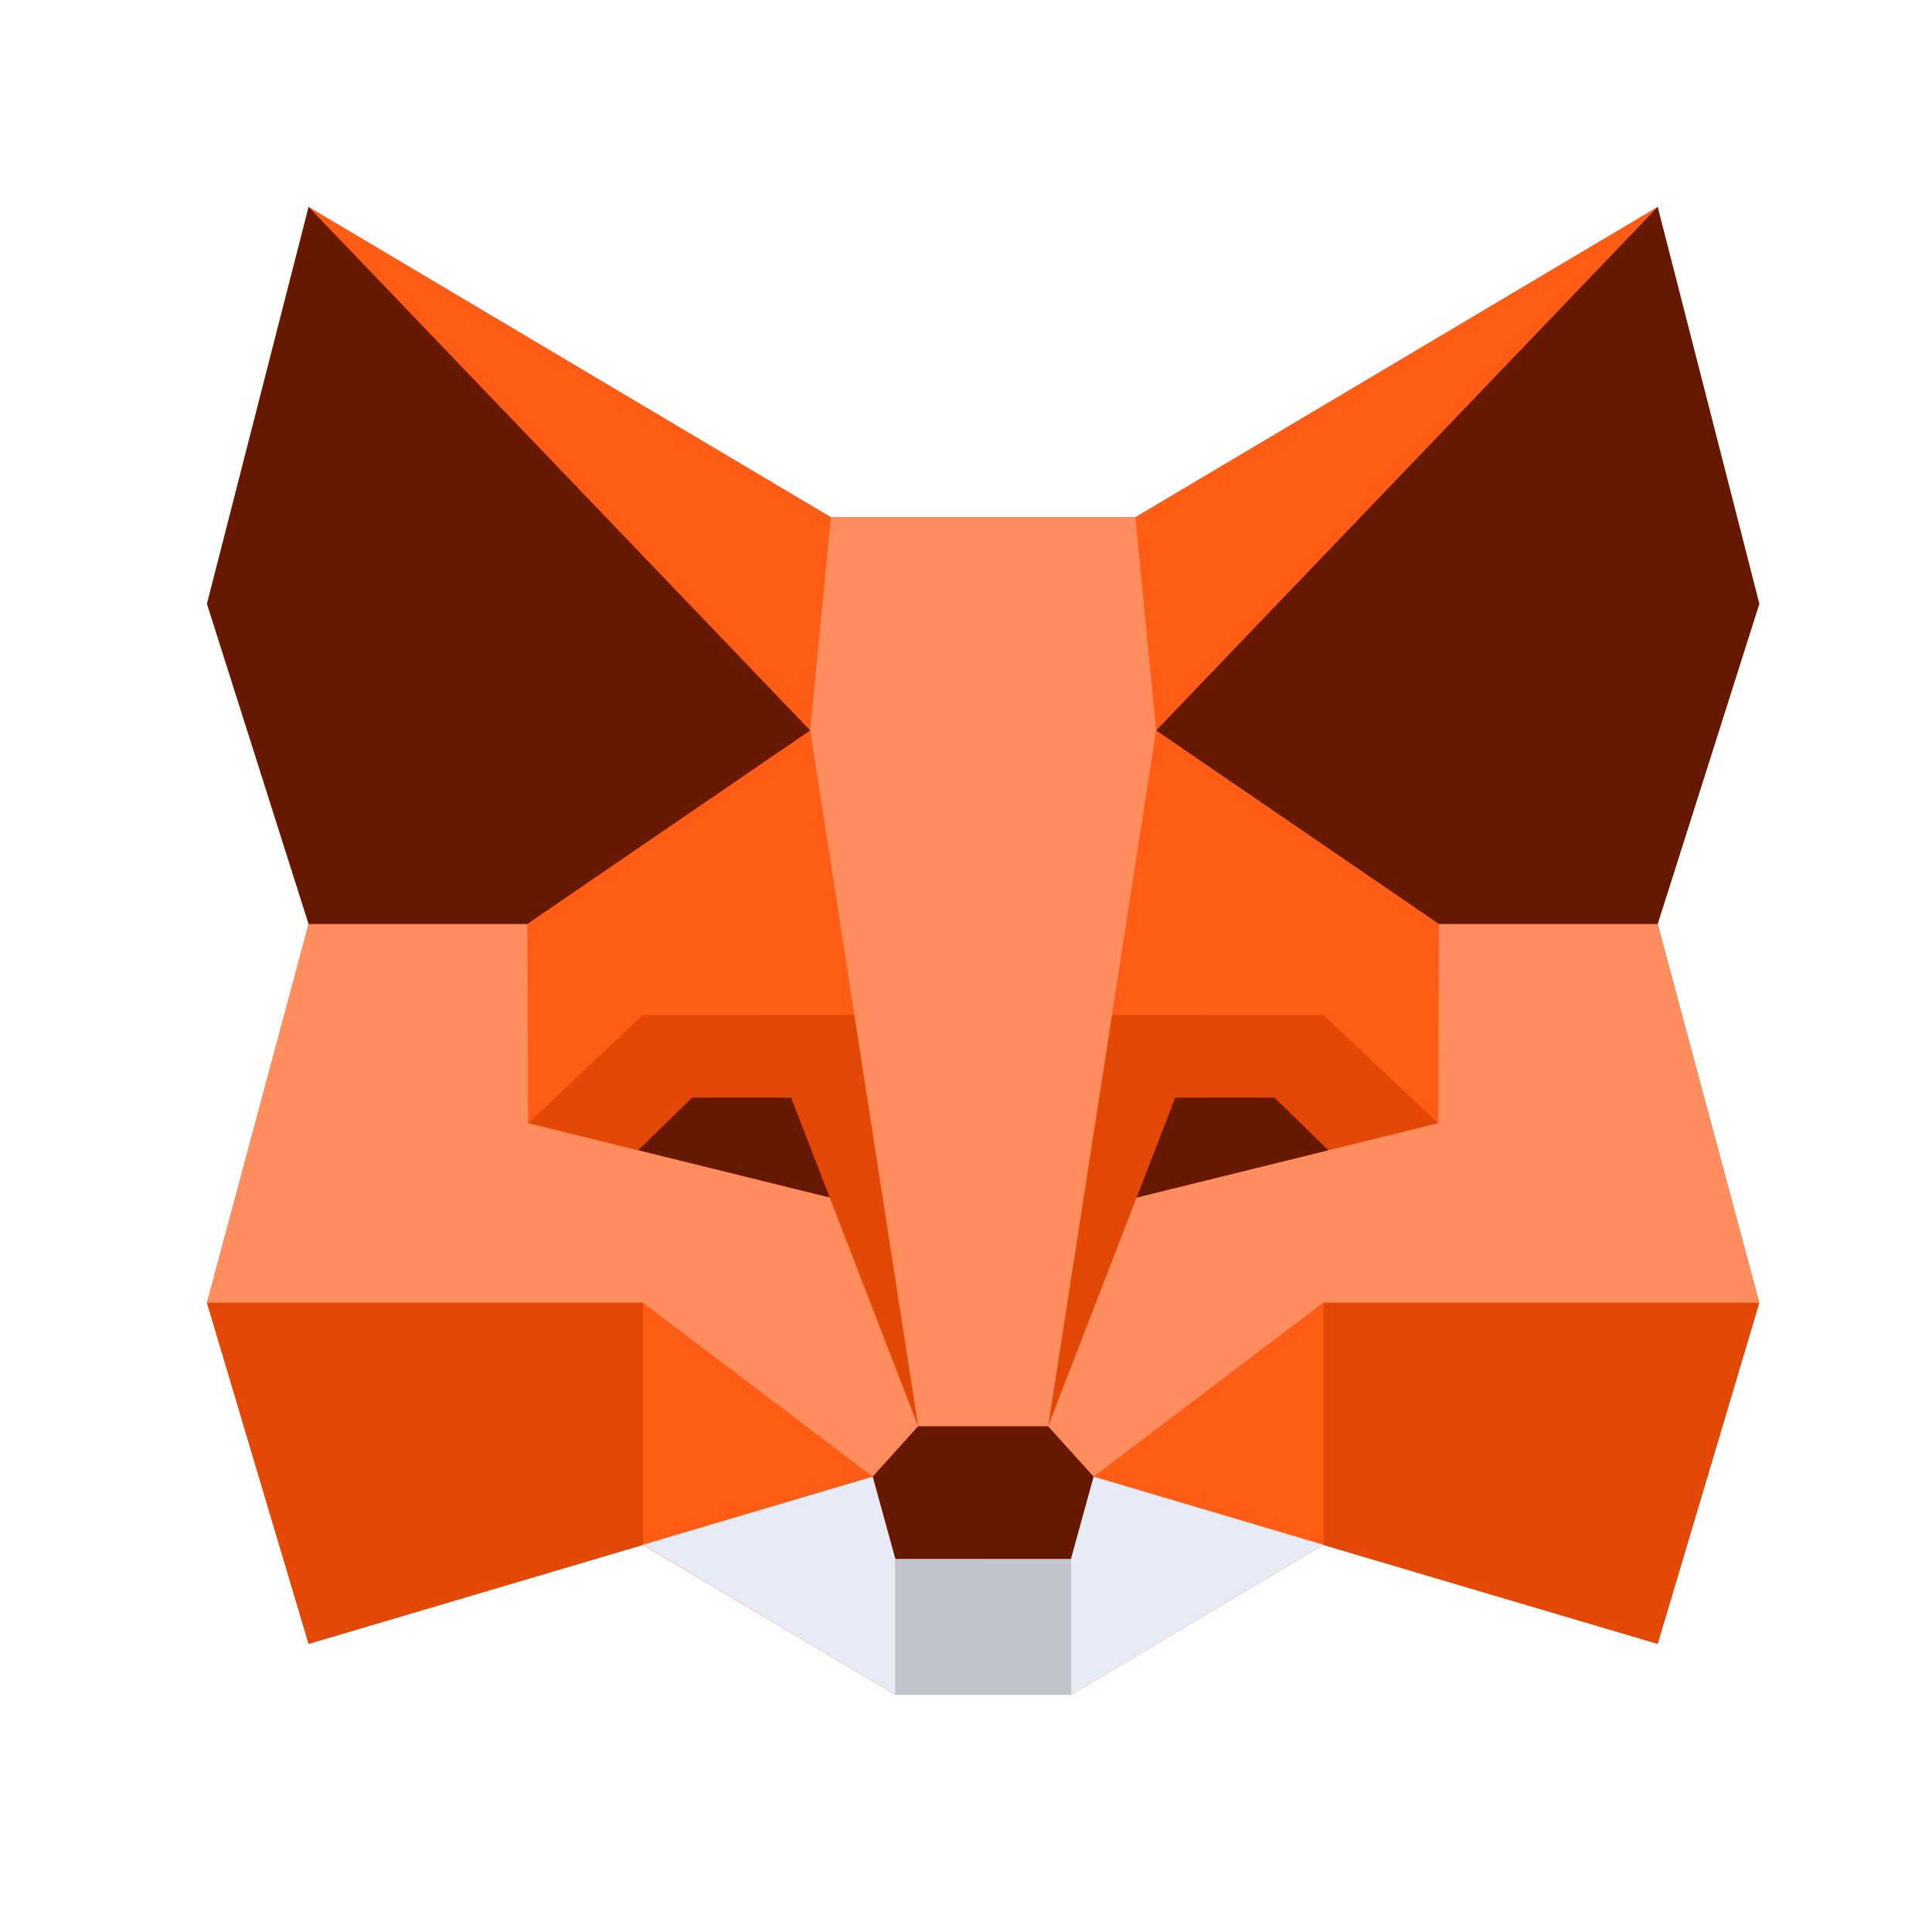
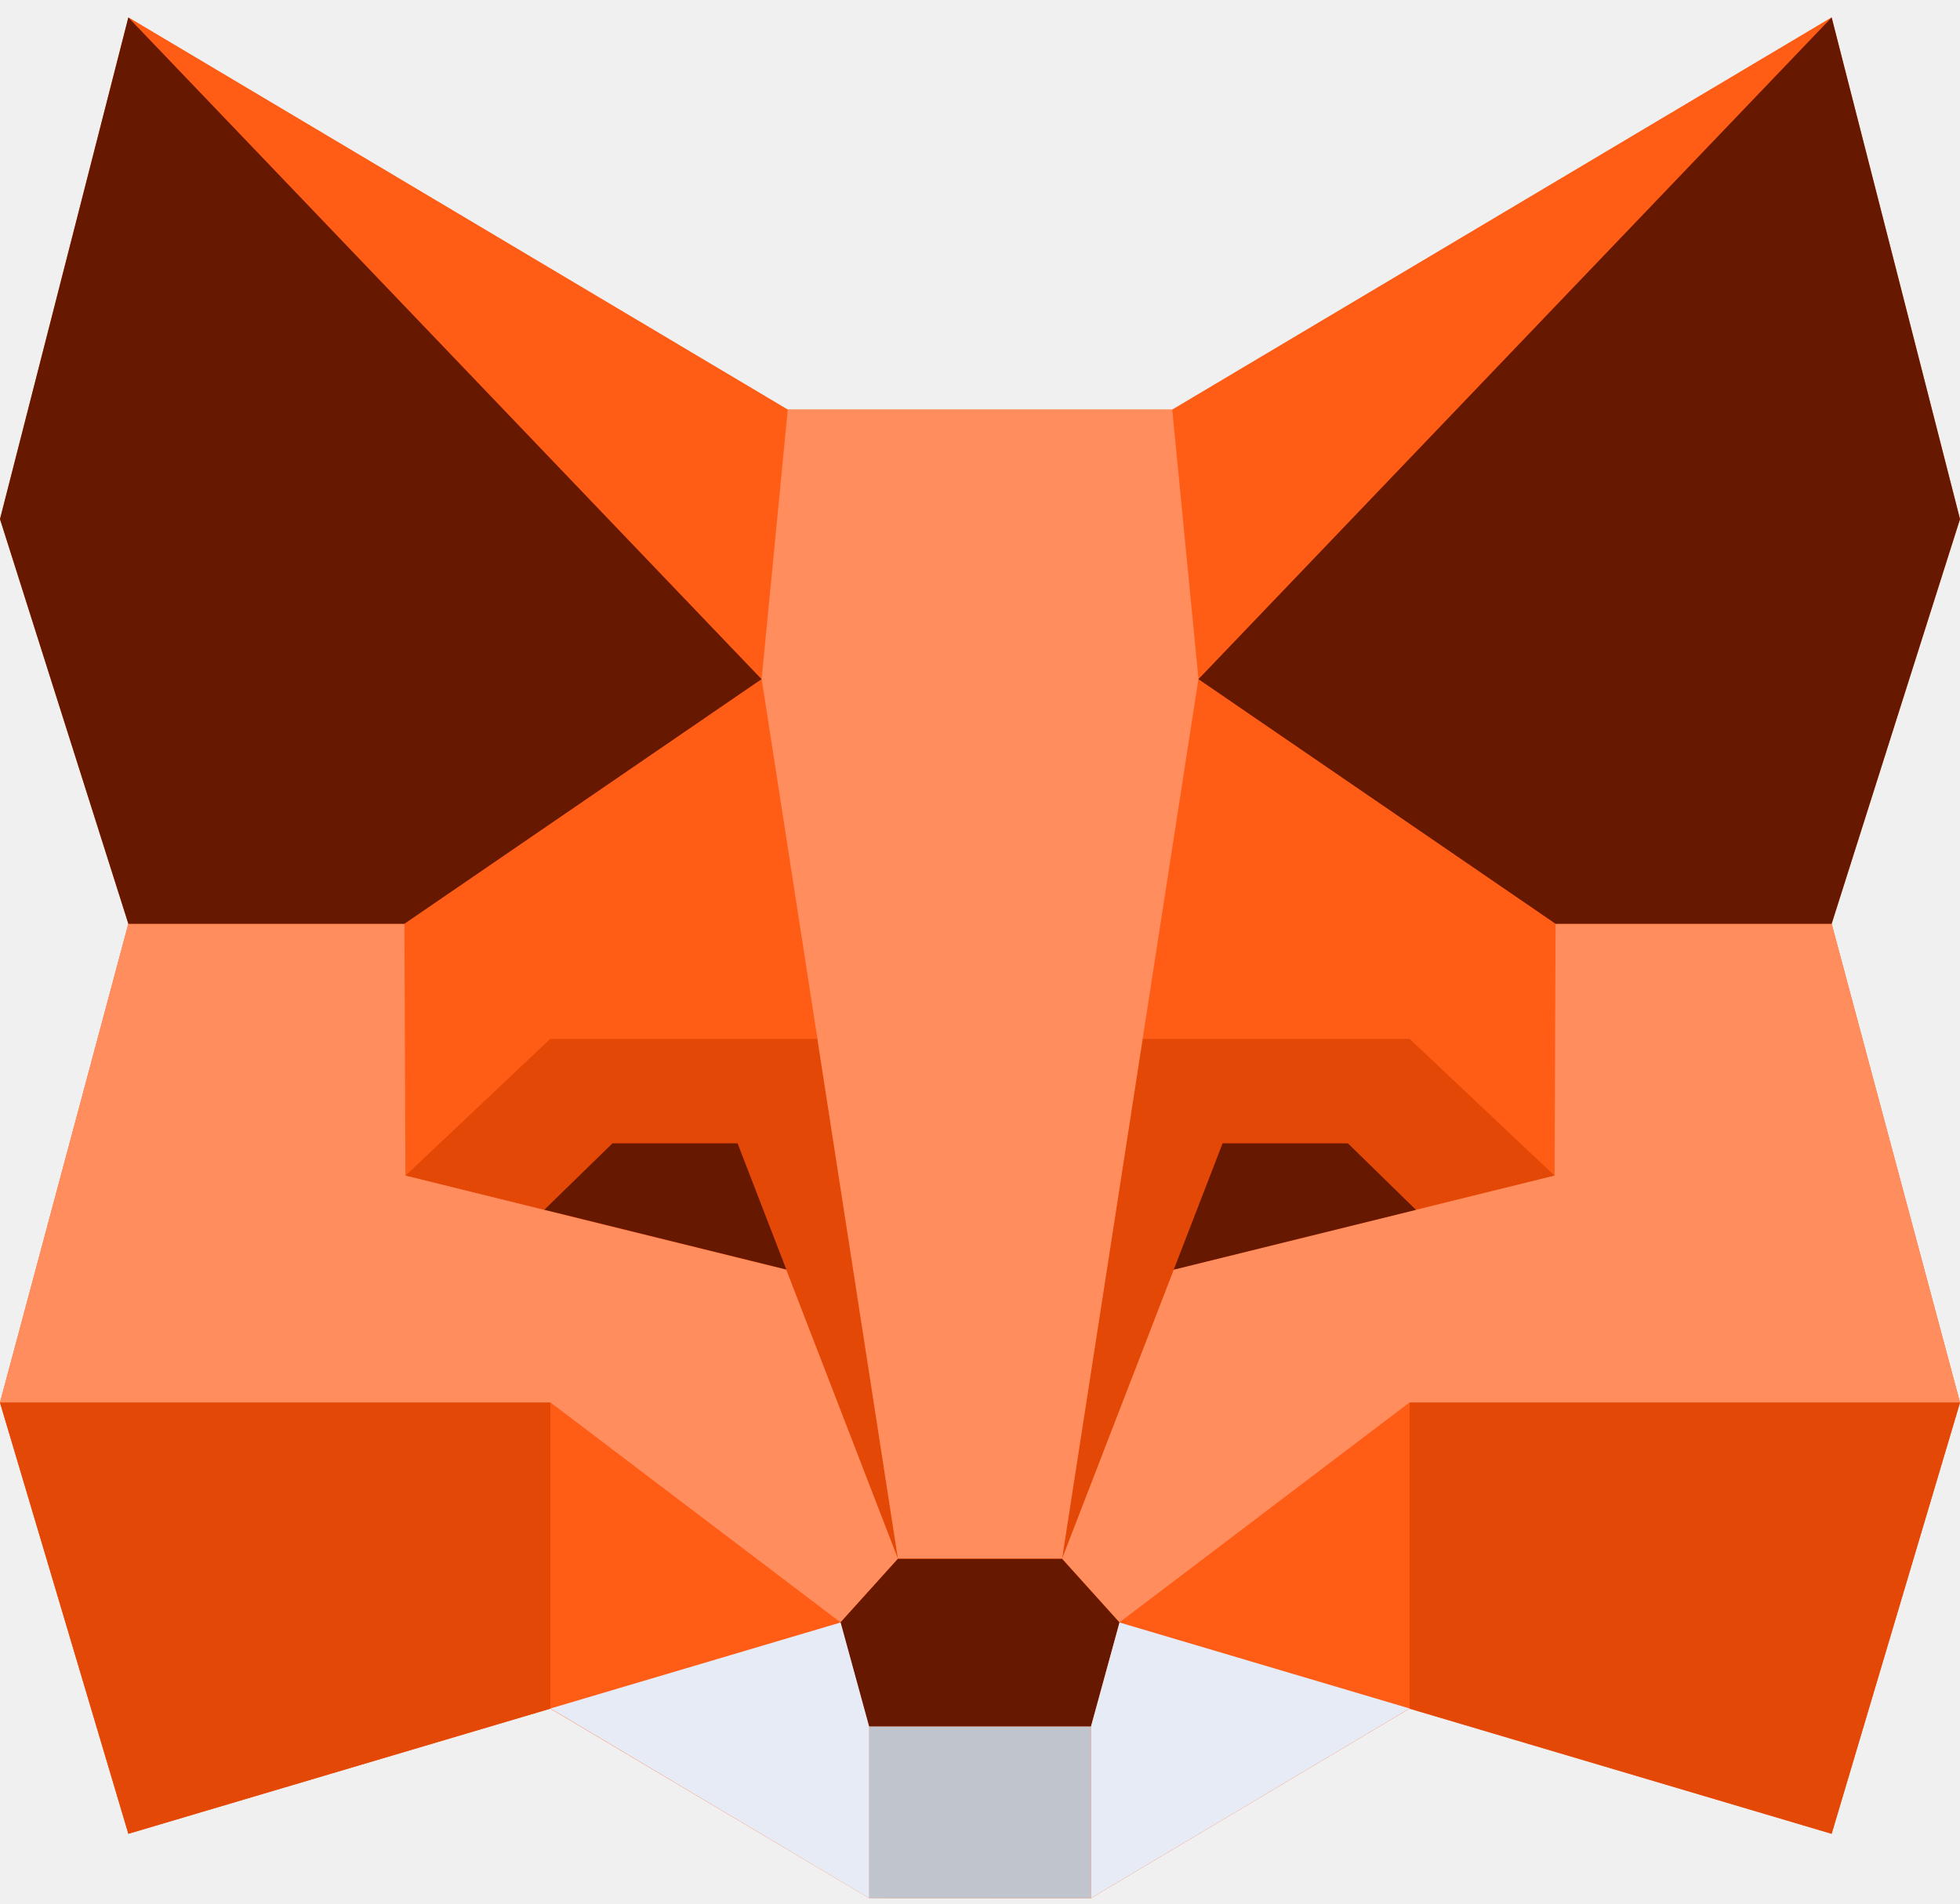
- <svg xmlns="http://www.w3.org/2000/svg" width="28" height="28" fill="none" viewBox="0 0 28 28">
-   <path fill="#fff" d="M0 0h28v28H0z" />
-   <g clip-path="url(#a)">
-     <path fill="#ff5c16" d="m24.024 23.824-4.846-1.434-3.655 2.172-2.55-.001-3.656-2.171-4.844 1.434L3 18.88l1.473-5.488L3 8.751 4.473 3l7.569 4.496h4.413L24.024 3l1.473 5.751-1.473 4.64 1.473 5.488z" />
-     <path fill="#ff5c16" d="m4.474 3 7.57 4.499-.302 3.087zm4.844 15.881 3.33 2.522-3.33.987zm3.064-4.17-.64-4.123-4.097 2.804h-.002v.001l.013 2.886 1.661-1.567zM24.024 3l-7.57 4.499.3 3.087zM19.18 18.881l-3.33 2.522 3.33.987zm1.674-5.488v-.002zl-4.097-2.804-.64 4.124h3.064l1.662 1.567z" />
-     <path fill="#e34807" d="m9.317 22.39-4.844 1.434L3 18.881h6.317zm3.064-7.68.925 5.962-1.282-3.315-4.37-1.078 1.662-1.568zm6.799 7.68 4.844 1.434 1.473-4.943H19.18zm-3.064-7.68-.925 5.962 1.282-3.315 4.37-1.078-1.663-1.568z" />
-     <path fill="#ff8d5d" d="M3 18.88l1.473-5.489h3.169l.012 2.887 4.37 1.078 1.282 3.314-.659.73-3.33-2.522H3zm22.497 0-1.473-5.489h-3.17l-.01 2.887-4.371 1.078-1.282 3.314.659.73 3.33-2.522h6.317zM16.455 7.495h-4.413l-.3 3.087 1.565 10.084h1.884l1.565-10.084z" />
-     <path fill="#661800" d="M4.473 3 3 8.751l1.473 4.64h3.169l4.1-2.805zm6.992 12.908H10.03l-.781.761 2.776.685-.56-1.447M24.024 3l1.473 5.751-1.473 4.64h-3.17l-4.098-2.805zm-6.99 12.908h1.437l.782.762-2.78.686.56-1.45zm-1.512 6.687.328-1.193-.66-.73h-1.885l-.659.73.327 1.192" />
-     <path fill="#c0c4cd" d="M15.522 22.594v1.969h-2.548v-1.969z" />
-     <path fill="#e7ebf6" d="m9.318 22.388 3.658 2.174v-1.969l-.328-1.192zm9.862 0-3.658 2.174v-1.969l.328-1.192z" />
-   </g>
-   <defs>
-     <clipPath id="a">
-       <path fill="#fff" d="M3 3h22.5v21.563H3z" />
-     </clipPath>
-   </defs>
+ <svg xmlns="http://www.w3.org/2000/svg" width="35" height="34" viewBox="0 0 35 34" fill="none">
+   <path d="M32.708 32.752L25.169 30.517L19.483 33.901L15.517 33.899L9.828 30.517L2.292 32.752L0 25.049L2.292 16.499L0 9.271L2.292 0.312L14.067 7.316H20.933L32.708 0.312L35 9.271L32.708 16.499L35 25.049L32.708 32.752Z" fill="#FF5C16" />
+   <path d="M2.294 0.312L14.069 7.32L13.601 12.13L2.294 0.312Z" fill="#FF5C16" />
+   <path d="M9.83 25.052L15.011 28.981L9.83 30.517V25.052Z" fill="#FF5C16" />
+   <path d="M14.597 18.556L13.601 12.133L7.227 16.501L7.224 16.499V16.503L7.243 20.998L9.828 18.556H9.83H14.597Z" fill="#FF5C16" />
+   <path d="M32.708 0.312L20.933 7.32L21.399 12.13L32.708 0.312Z" fill="#FF5C16" />
+   <path d="M25.172 25.052L19.991 28.981L25.172 30.517V25.052Z" fill="#FF5C16" />
+   <path d="M27.777 16.503H27.778H27.777V16.499L27.775 16.501L21.401 12.133L20.405 18.556H25.172L27.759 20.998L27.777 16.503Z" fill="#FF5C16" />
+   <path d="M9.828 30.517L2.292 32.752L0 25.052H9.828V30.517Z" fill="#E34807" />
+   <path d="M14.595 18.555L16.034 27.841L14.039 22.678L7.24 20.998L9.826 18.555H14.593H14.595Z" fill="#E34807" />
+   <path d="M25.172 30.517L32.708 32.752L35 25.052H25.172V30.517Z" fill="#E34807" />
+   <path d="M20.405 18.555L18.966 27.841L20.961 22.678L27.76 20.998L25.172 18.555H20.405Z" fill="#E34807" />
+   <path d="M0 25.049L2.292 16.499H7.222L7.24 20.997L14.039 22.676L16.034 27.839L15.009 28.976L9.828 25.047H0V25.049Z" fill="#FF8D5D" />
+   <path d="M35 25.049L32.708 16.499H27.778L27.76 20.997L20.961 22.676L18.966 27.839L19.991 28.976L25.172 25.047H35V25.049Z" fill="#FF8D5D" />
+   <path d="M20.933 7.315H17.5H14.067L13.601 12.125L16.034 27.834H18.966L21.401 12.125L20.933 7.315Z" fill="#FF8D5D" />
+   <path d="M2.292 0.312L0 9.271L2.292 16.499H7.222L13.599 12.13L2.292 0.312Z" fill="#661800" />
+   <path d="M13.17 20.42H10.937L9.721 21.606L14.041 22.673L13.17 20.418V20.42Z" fill="#661800" />
+   <path d="M32.708 0.312L35 9.271L32.708 16.499H27.778L21.401 12.13L32.708 0.312Z" fill="#661800" />
+   <path d="M21.833 20.42H24.069L25.285 21.608L20.96 22.676L21.833 20.418V20.42Z" fill="#661800" />
+   <path d="M19.482 30.836L19.991 28.979L18.966 27.842H16.033L15.007 28.979L15.517 30.836" fill="#661800" />
+   <path d="M19.482 30.836V33.902H15.517V30.836H19.482Z" fill="#C0C4CD" />
+   <path d="M9.83 30.514L15.52 33.901V30.835L15.011 28.978L9.83 30.514Z" fill="#E7EBF6" />
+   <path d="M25.172 30.514L19.482 33.901V30.835L19.991 28.978L25.172 30.514Z" fill="#E7EBF6" />
</svg>
